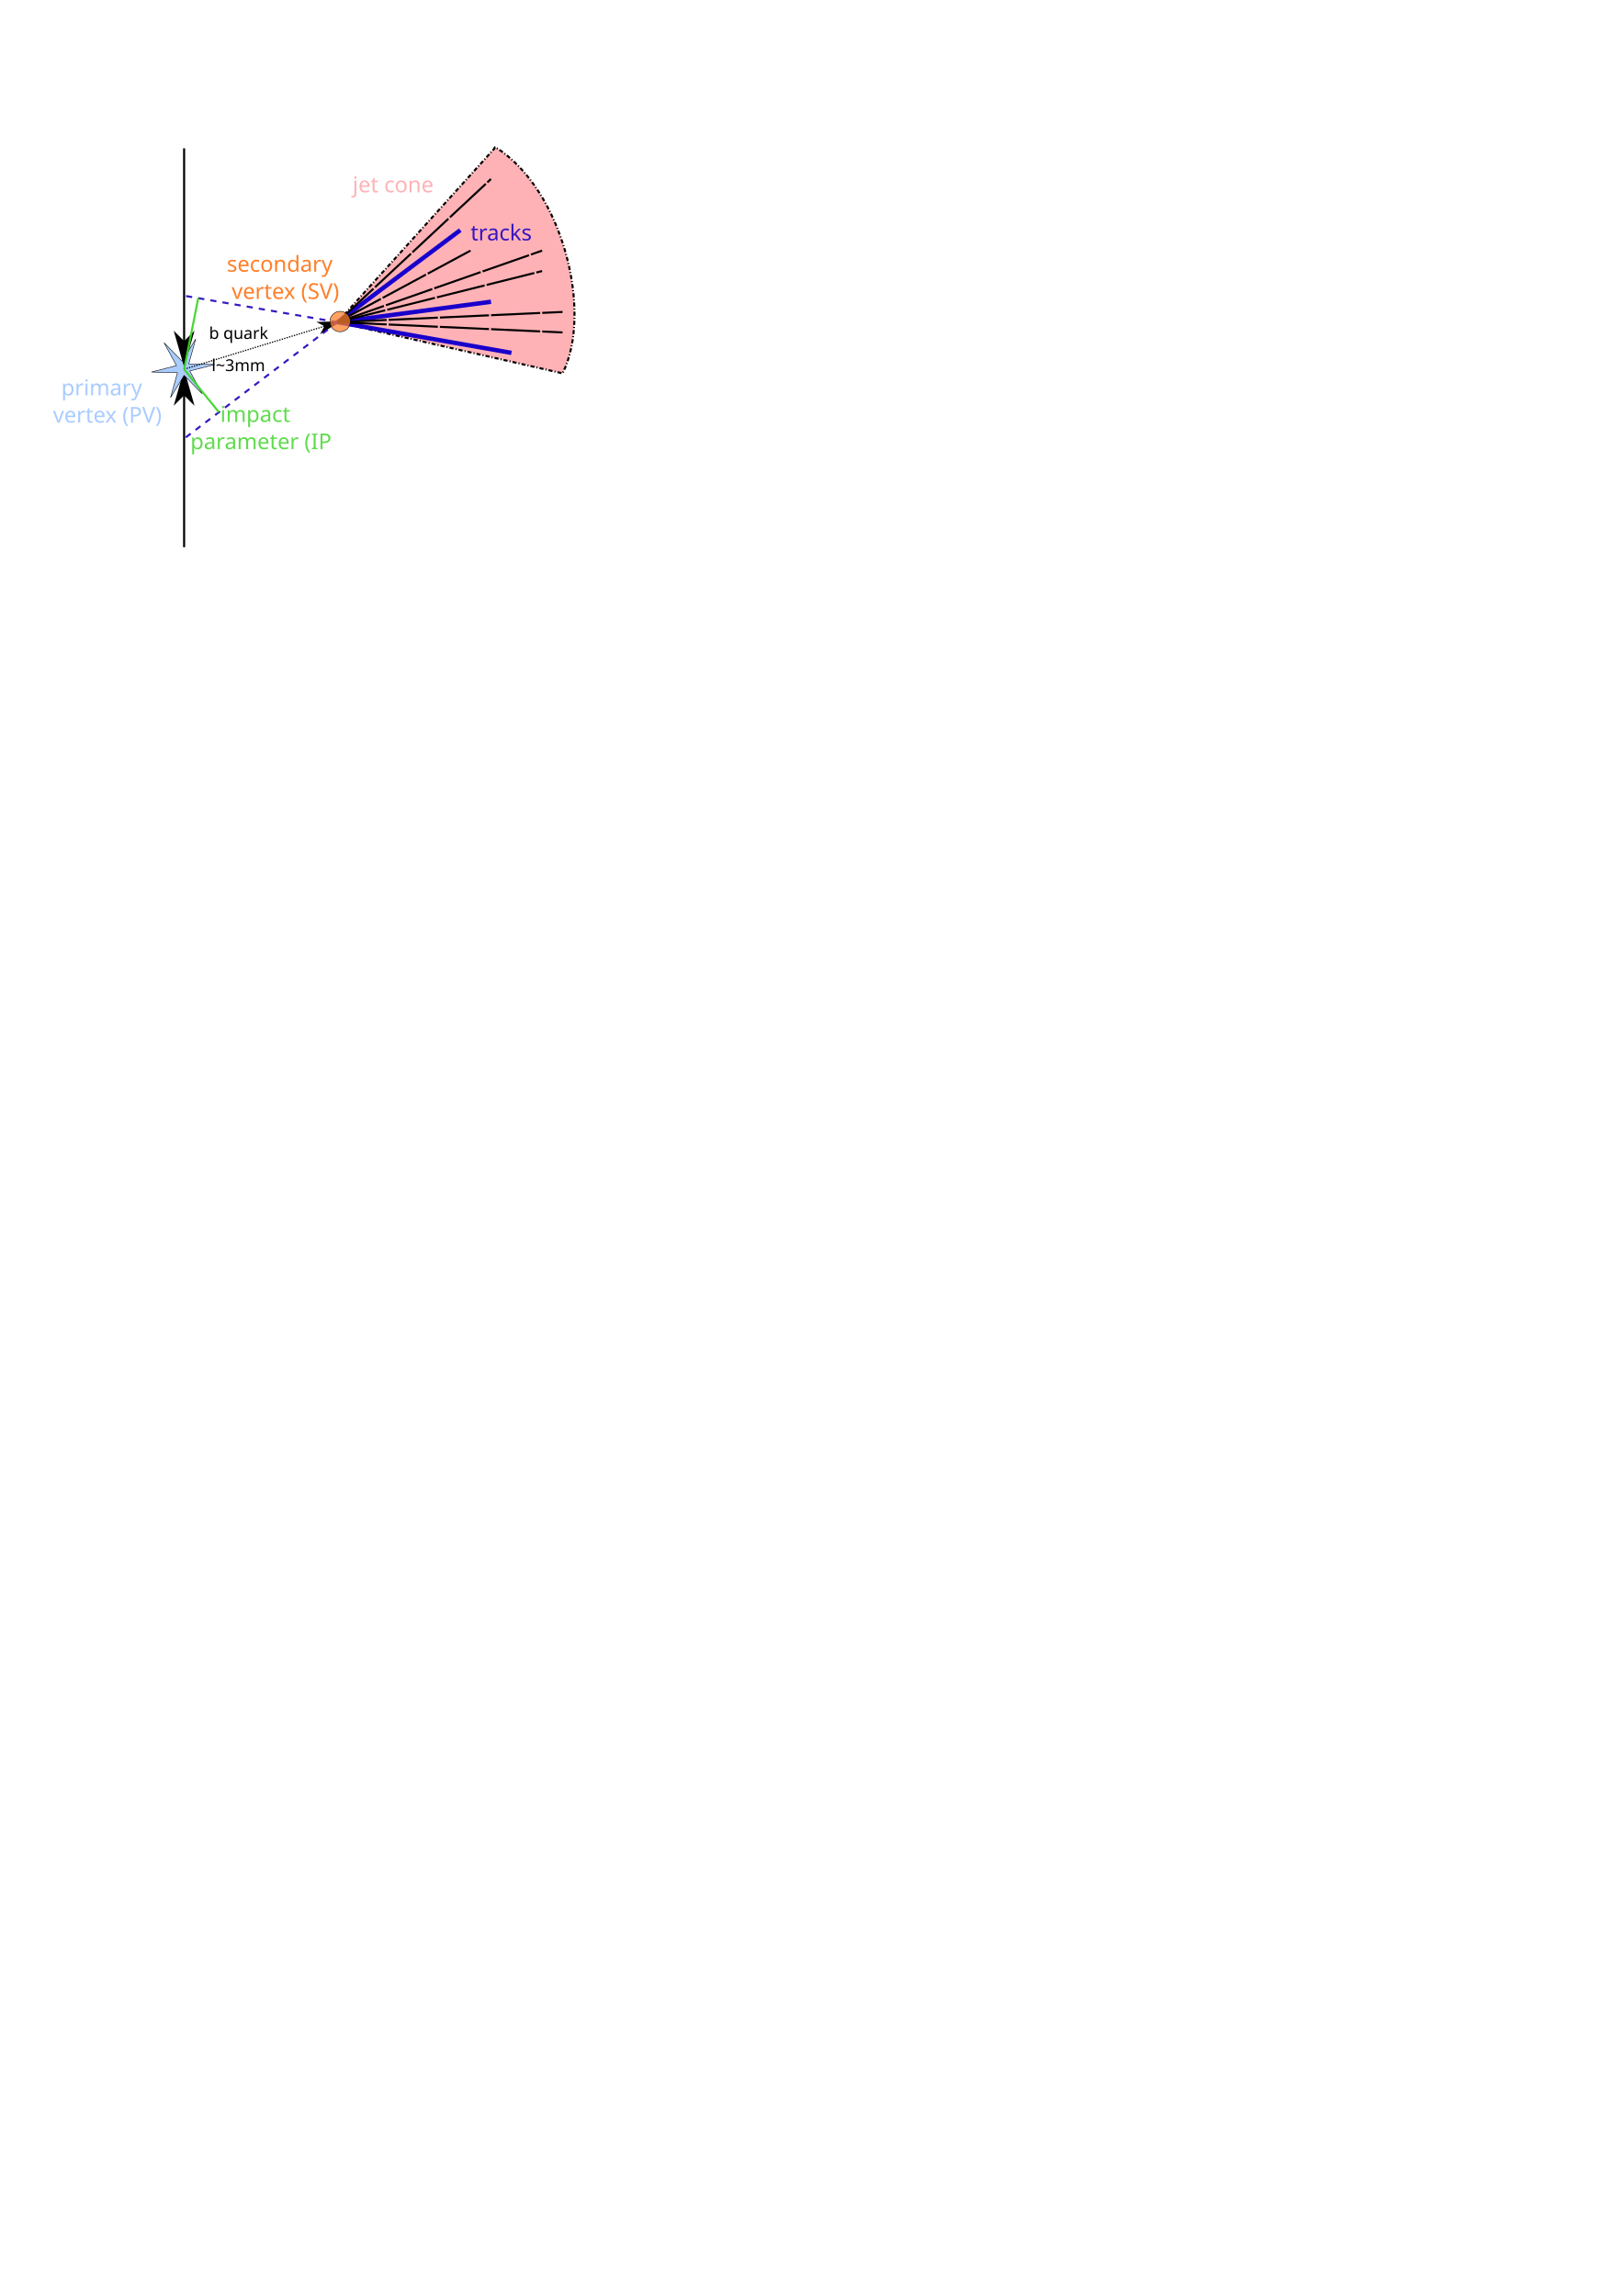
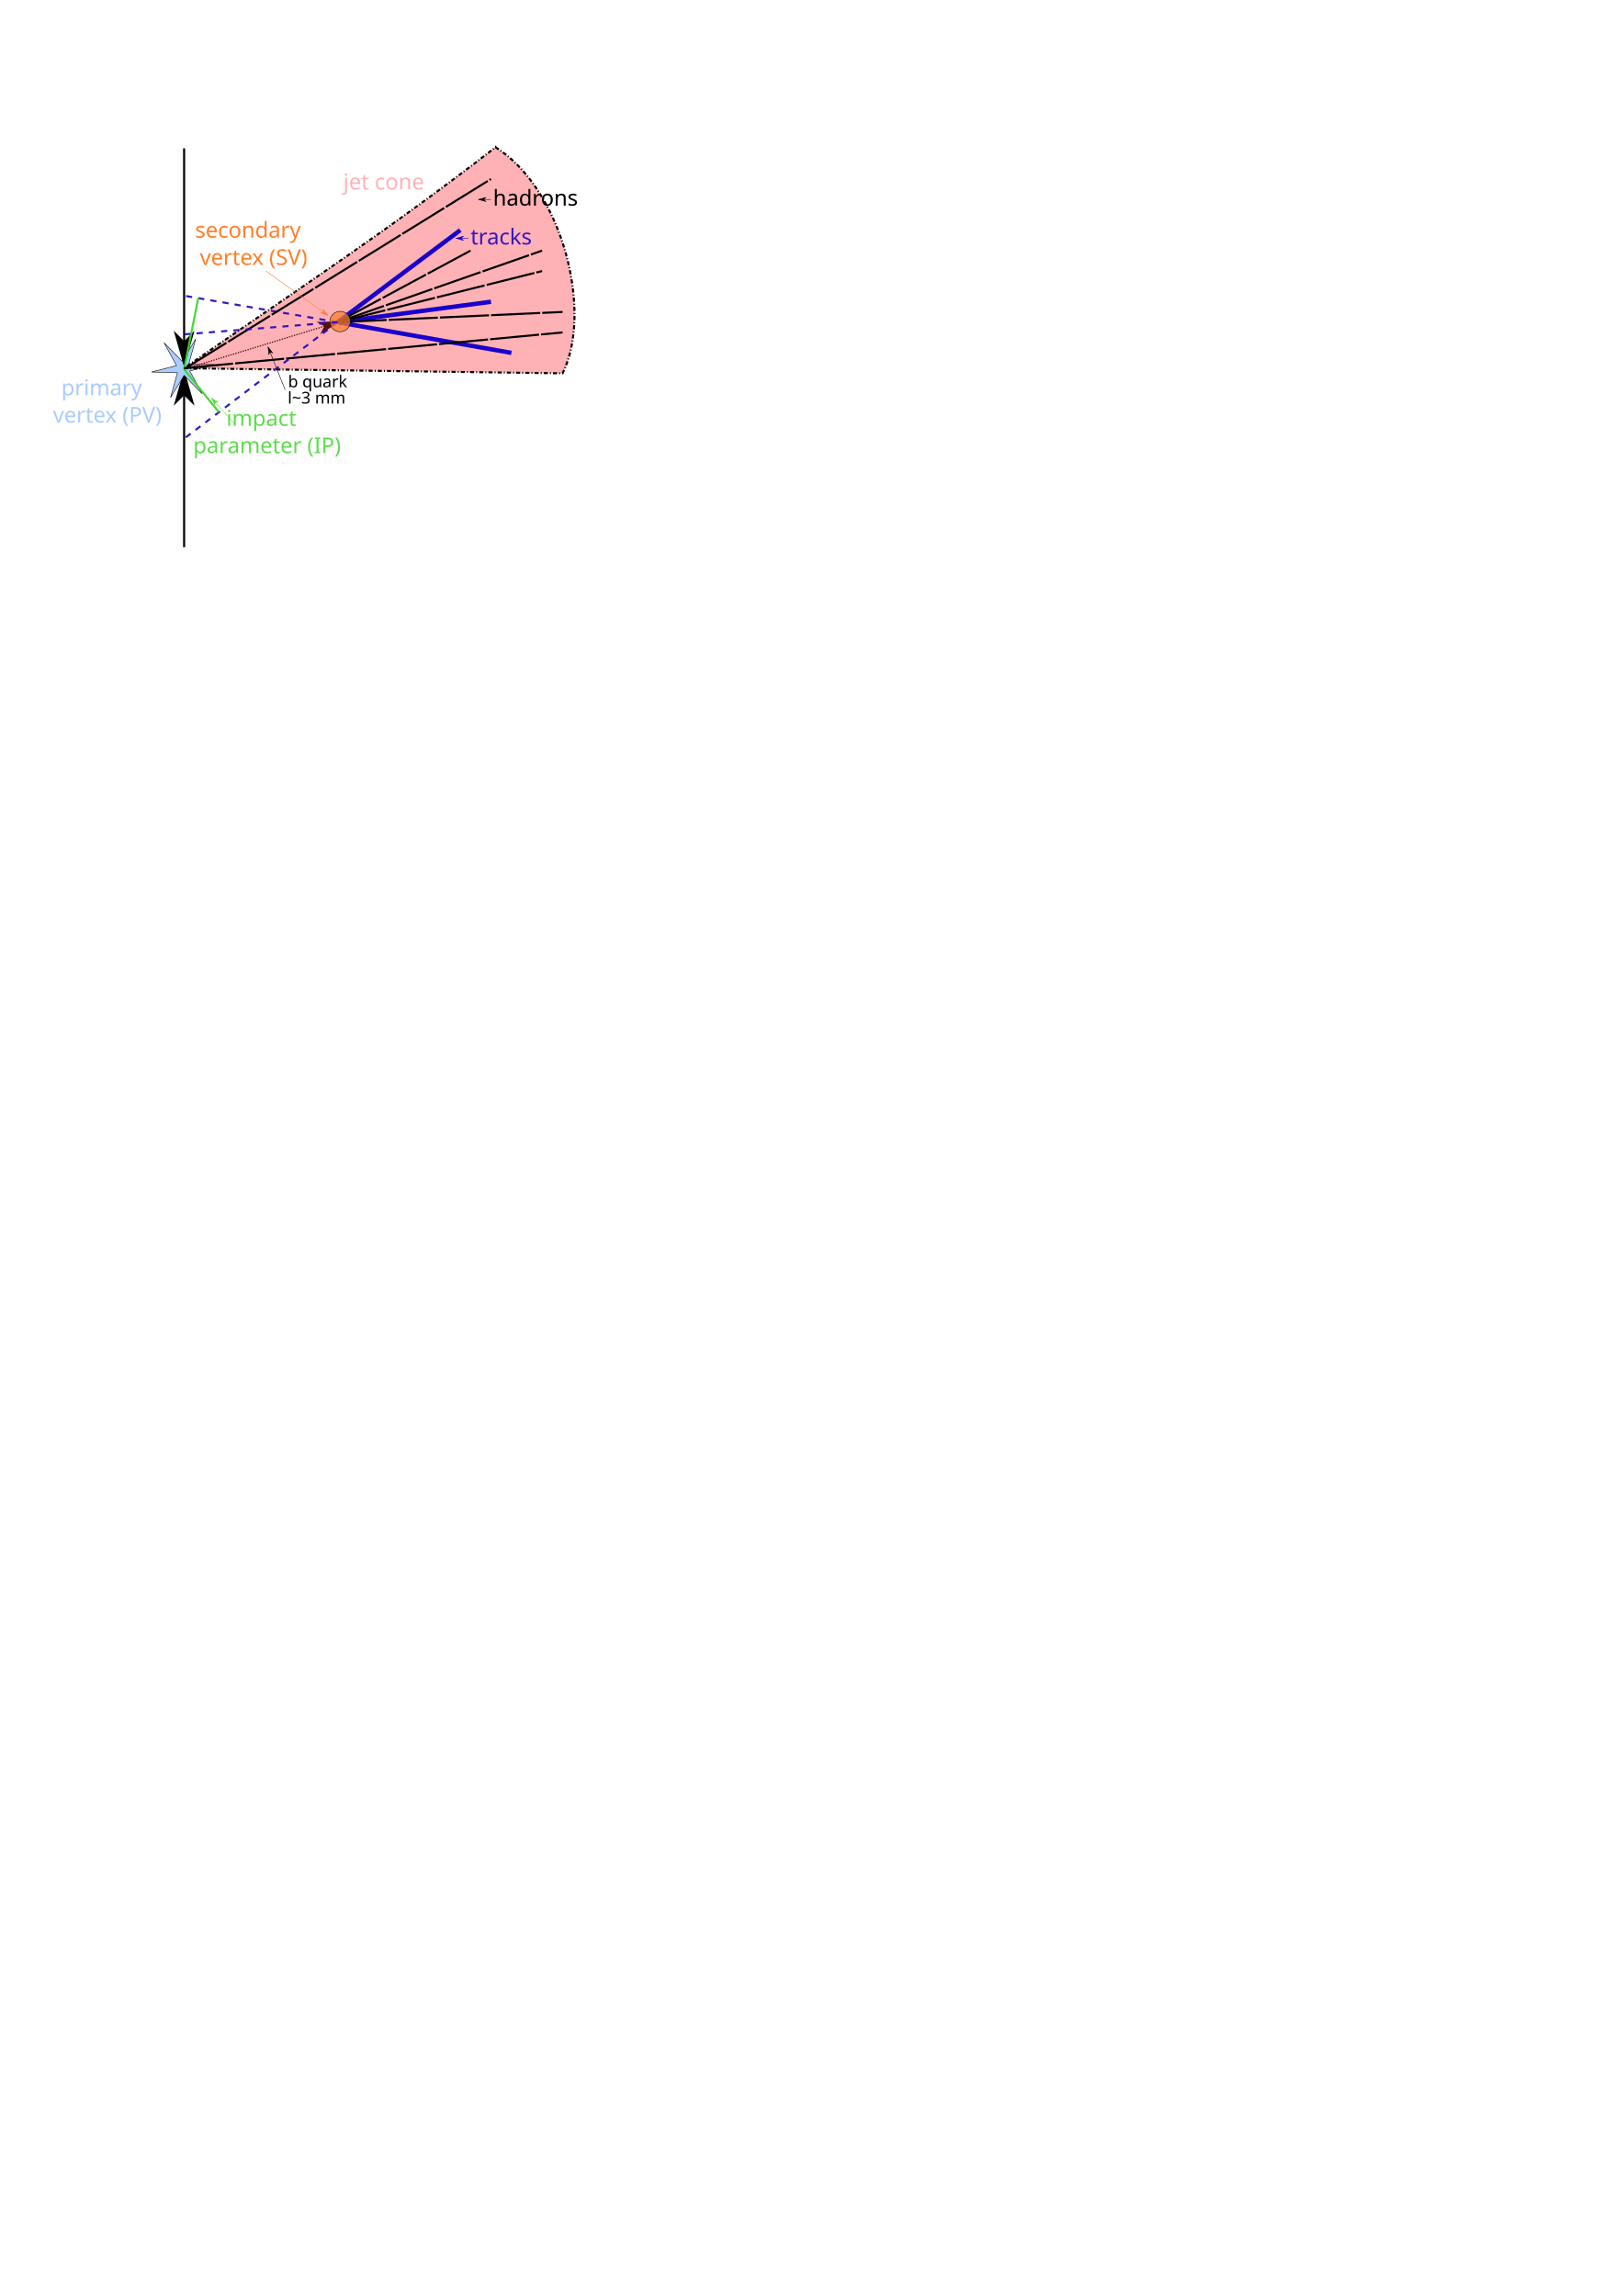
<svg xmlns="http://www.w3.org/2000/svg" width="210mm" height="297mm" viewBox="0 0 210 297" version="1.1" id="svg8">
  <defs id="defs2">
+     <marker style="overflow:visible;" id="marker3340" refX="0.0" refY="0.0" orient="auto">
+       <path transform="scale(0.8) rotate(180) translate(12.5,0)" style="fill-rule:evenodd;stroke:#000000;stroke-width:1pt;stroke-opacity:1;fill:#000000;fill-opacity:1" d="M 0.0,0.0 L 5.0,-5.0 L -12.5,0.0 L 5.0,5.0 L 0.0,0.0 z " id="path3338" />
+     </marker>
+     <marker style="overflow:visible;" id="marker2540" refX="0.0" refY="0.0" orient="auto">
+       <path transform="scale(0.8) rotate(180) translate(12.5,0)" style="fill-rule:evenodd;stroke:#ff7f2a;stroke-width:1pt;stroke-opacity:1;fill:#ff7f2a;fill-opacity:1" d="M 0.0,0.0 L 5.0,-5.0 L -12.5,0.0 L 5.0,5.0 L 0.0,0.0 z " id="path2538" />
+     </marker>
+     <marker orient="auto" refY="0.0" refX="0.0" id="marker2456" style="overflow:visible;">
+       <path id="path2454" d="M 0.0,0.0 L 5.0,-5.0 L -12.5,0.0 L 5.0,5.0 L 0.0,0.0 z " style="fill-rule:evenodd;stroke:#000000;stroke-width:1pt;stroke-opacity:1;fill:#000000;fill-opacity:1" transform="scale(0.8) rotate(180) translate(12.5,0)" />
+     </marker>
+     <marker orient="auto" refY="0.0" refX="0.0" id="marker1078" style="overflow:visible;">
+       <path id="path1076" d="M 0.0,0.0 L 5.0,-5.0 L -12.5,0.0 L 5.0,5.0 L 0.0,0.0 z " style="fill-rule:evenodd;stroke:#3ed528;stroke-width:1pt;stroke-opacity:0.827;fill:#3ed528;fill-opacity:0.827" transform="scale(0.8) rotate(180) translate(12.5,0)" />
+     </marker>
+     <marker style="overflow:visible;" id="marker958" refX="0.0" refY="0.0" orient="auto">
+       <path transform="scale(0.8) rotate(180) translate(12.5,0)" style="fill-rule:evenodd;stroke:#1900cb;stroke-width:1pt;stroke-opacity:1;fill:#1900cb;fill-opacity:1" d="M 0.0,0.0 L 5.0,-5.0 L -12.5,0.0 L 5.0,5.0 L 0.0,0.0 z " id="path956" />
+     </marker>
+     <marker orient="auto" refY="0.0" refX="0.0" id="marker894" style="overflow:visible">
+       <path id="path892" d="M 0.0,0.0 L 5.0,-5.0 L -12.5,0.0 L 5.0,5.0 L 0.0,0.0 z " style="fill-rule:evenodd;stroke:#000000;stroke-width:1pt;stroke-opacity:1;fill:#000000;fill-opacity:1" transform="scale(0.8) translate(12.5,0)" />
+     </marker>
    <marker style="overflow:visible" id="marker1349" refX="0.0" refY="0.0" orient="auto">
      <path transform="scale(0.8) translate(12.5,0)" style="fill-rule:evenodd;stroke:#000000;stroke-width:1pt;stroke-opacity:1;fill:#000000;fill-opacity:1" d="M 0.0,0.0 L 5.0,-5.0 L -12.5,0.0 L 5.0,5.0 L 0.0,0.0 z " id="path1347" />
    </marker>
    <marker orient="auto" refY="0.0" refX="0.0" id="Arrow1Lstart" style="overflow:visible">
      <path id="path829" d="M 0.0,0.0 L 5.0,-5.0 L -12.5,0.0 L 5.0,5.0 L 0.0,0.0 z " style="fill-rule:evenodd;stroke:#000000;stroke-width:1pt;stroke-opacity:1;fill:#000000;fill-opacity:1" transform="scale(0.8) translate(12.5,0)" />
    </marker>
    <marker orient="auto" refY="0.0" refX="0.0" id="marker1113" style="overflow:visible;">
      <path id="path1111" d="M 0.0,0.0 L 5.0,-5.0 L -12.5,0.0 L 5.0,5.0 L 0.0,0.0 z " style="fill-rule:evenodd;stroke:#000000;stroke-width:1pt;stroke-opacity:1;fill:#000000;fill-opacity:1" transform="scale(0.8) rotate(180) translate(12.5,0)" />
    </marker>
    <marker orient="auto" refY="0.0" refX="0.0" id="Arrow1Lend" style="overflow:visible;">
      <path id="path832" d="M 0.0,0.0 L 5.0,-5.0 L -12.5,0.0 L 5.0,5.0 L 0.0,0.0 z " style="fill-rule:evenodd;stroke:#000000;stroke-width:1pt;stroke-opacity:1;fill:#000000;fill-opacity:1" transform="scale(0.8) rotate(180) translate(12.5,0)" />
    </marker>
  </defs>
  <g id="layer1">
    <path style="fill:none;fill-rule:evenodd;stroke:#000000;stroke-width:0.265;stroke-linecap:butt;stroke-linejoin:miter;stroke-miterlimit:4;stroke-dasharray:none;stroke-opacity:1;marker-start:url(#Arrow1Lstart)" d="m 23.812,48.292 0,22.49" id="path817" />
    <path style="opacity:1;fill:#aaccff;fill-opacity:1;stroke:#000000;stroke-width:0.065;stroke-miterlimit:4;stroke-dasharray:none;stroke-dashoffset:0;stroke-opacity:1" id="path819" d="m 26.153,50.946 -2.341,-2.389 -1.758,2.874 0.899,-3.222 -3.367,-0.085 3.24,-0.833 -1.61,-2.959 2.341,2.389 1.758,-2.874 -0.899,3.222 3.367,0.085 -3.24,0.833 z" />
    <text xml:space="preserve" style="font-style:normal;font-weight:normal;font-size:2.822px;line-height:125%;font-family:sans-serif;letter-spacing:0px;word-spacing:0px;fill:#aaccff;fill-opacity:1;stroke:none;stroke-width:0.265px;stroke-linecap:butt;stroke-linejoin:miter;stroke-opacity:1" x="15.722" y="51.138" id="text825">
      <tspan id="tspan823" x="15.722" y="51.138" style="text-align:center;text-anchor:middle;fill:#aaccff;fill-opacity:1;stroke-width:0.265px">primary</tspan>
      <tspan x="15.722" y="54.666" style="text-align:center;text-anchor:middle;fill:#aaccff;fill-opacity:1;stroke-width:0.265px" id="tspan827">vertex (PV)</tspan>
    </text>
    <path style="fill:none;fill-rule:evenodd;stroke:#000000;stroke-width:0.165;stroke-linecap:butt;stroke-linejoin:miter;stroke-miterlimit:4;stroke-dasharray:0.165,0.165;stroke-dashoffset:0;stroke-opacity:1;marker-end:url(#marker1113)" d="M 23.812,47.763 43.656,41.677" id="path1933" />
    <path id="path1345" d="m 23.812,46.969 0,-27.781" style="fill:none;fill-rule:evenodd;stroke:#000000;stroke-width:0.265;stroke-linecap:butt;stroke-linejoin:miter;stroke-miterlimit:4;stroke-dasharray:none;stroke-opacity:1;marker-start:url(#marker1349)" />
-     <path style="fill:#ff2530;fill-opacity:0.353;fill-rule:evenodd;stroke:#000000;stroke-width:1.002;stroke-linecap:butt;stroke-linejoin:miter;stroke-miterlimit:4;stroke-dasharray:2.003, 1.002, 0.501, 1.002;stroke-dashoffset:0;stroke-opacity:1" d="m 242.031,71.969 c -0.187,0.094 -0.323,0.328 -0.408,0.701 L 165,157.52 275,182.52 c 15,-30 0,-90 -32.748,-110.508 l -0.01,-0.027 -0.019,0.021 c -0.067,-0.023 -0.131,-0.035 -0.191,-0.037 z" transform="scale(0.2645833)" id="path1979" />
+     <path style="fill:#ff2530;fill-opacity:0.353;fill-rule:evenodd;stroke:#000000;stroke-width:1.002;stroke-linecap:butt;stroke-linejoin:miter;stroke-miterlimit:4;stroke-dasharray:2.003, 1.002, 0.501, 1.002;stroke-dashoffset:0;stroke-opacity:1" d="M 90,180.02 275,182.52 c 15,-30 0,-90 -32.748,-110.508 l -0.01,-0.027 -0.019,0.021 C 190,112.52 148.032,139.719 90,180.02 Z" transform="scale(0.2645833)" id="path1979" />
    <path style="fill:none;fill-rule:evenodd;stroke:#1900cb;stroke-width:0.565;stroke-linecap:butt;stroke-linejoin:miter;stroke-miterlimit:4;stroke-dasharray:none;stroke-dashoffset:0;stroke-opacity:1" d="M 59.531,29.771 43.656,41.677 66.146,45.646" id="path1975" />
    <path style="fill:none;fill-rule:evenodd;stroke:#1900cb;stroke-width:0.565;stroke-linecap:butt;stroke-linejoin:miter;stroke-opacity:1;stroke-miterlimit:4;stroke-dasharray:none;stroke-dashoffset:0" d="m 43.656,41.677 19.844,-2.646" id="path1977" />
    <path style="fill:none;fill-rule:evenodd;stroke:#2b0bbd;stroke-width:0.265;stroke-linecap:butt;stroke-linejoin:miter;stroke-opacity:0.945;stroke-miterlimit:4;stroke-dasharray:0.795, 0.795;stroke-dashoffset:0" d="M 43.656,41.677 23.639,56.871" id="path1988" />
-     <text xml:space="preserve" style="font-style:normal;font-weight:normal;font-size:2.117px;line-height:125%;font-family:sans-serif;letter-spacing:0px;word-spacing:0px;fill:#000000;fill-opacity:1;stroke:none;stroke-width:0.265px;stroke-linecap:butt;stroke-linejoin:miter;stroke-opacity:1" x="27.033" y="43.842" id="text865">
-       <tspan id="tspan863" x="27.033" y="43.842" style="stroke-width:0.265px">b quark</tspan>
+     <text xml:space="preserve" style="font-style:normal;font-weight:normal;font-size:2.117px;line-height:125%;font-family:sans-serif;letter-spacing:0px;word-spacing:0px;fill:#000000;fill-opacity:1;stroke:none;stroke-width:0.265px;stroke-linecap:butt;stroke-linejoin:miter;stroke-opacity:1" x="37.249" y="50.1" id="text865">
+       <tspan id="tspan863" x="37.249" y="50.1" style="stroke-width:0.265px">b quark</tspan>
    </text>
-     <text id="text871" y="35.142" x="38.748" style="font-style:normal;font-weight:normal;font-size:2.822px;line-height:125%;font-family:sans-serif;text-align:center;letter-spacing:0px;word-spacing:0px;text-anchor:middle;fill:#ff7f2a;fill-opacity:1;stroke:none;stroke-width:0.265px;stroke-linecap:butt;stroke-linejoin:miter;stroke-opacity:1" xml:space="preserve">
-       <tspan style="text-align:center;text-anchor:middle;fill:#ff7f2a;fill-opacity:1;stroke-width:0.265px" y="35.142" x="38.748" id="tspan867">secondary</tspan>
-       <tspan id="tspan869" style="text-align:center;text-anchor:middle;fill:#ff7f2a;fill-opacity:1;stroke-width:0.265px" y="38.67" x="38.748">vertex (SV)</tspan>
+     <text id="text871" y="30.745" x="34.632" style="font-style:normal;font-weight:normal;font-size:2.822px;line-height:125%;font-family:sans-serif;text-align:center;letter-spacing:0px;word-spacing:0px;text-anchor:middle;fill:#ff7f2a;fill-opacity:1;stroke:none;stroke-width:0.265px;stroke-linecap:butt;stroke-linejoin:miter;stroke-opacity:1" xml:space="preserve">
+       <tspan style="text-align:center;text-anchor:middle;fill:#ff7f2a;fill-opacity:1;stroke-width:0.265px" y="30.745" x="34.632" id="tspan867">secondary</tspan>
+       <tspan id="tspan869" style="text-align:center;text-anchor:middle;fill:#ff7f2a;fill-opacity:1;stroke-width:0.265px" y="34.273" x="34.632">vertex (SV)</tspan>
    </text>
-     <text xml:space="preserve" style="font-style:normal;font-weight:normal;font-size:2.822px;line-height:125%;font-family:sans-serif;letter-spacing:0px;word-spacing:0px;fill:#2507c3;fill-opacity:0.914;stroke:none;stroke-width:0.265px;stroke-linecap:butt;stroke-linejoin:miter;stroke-opacity:1" x="60.854" y="31.094" id="text875">
-       <tspan id="tspan873" x="60.854" y="31.094" style="fill:#2507c3;fill-opacity:0.914;stroke-width:0.265px">tracks</tspan>
+     <text xml:space="preserve" style="font-style:normal;font-weight:normal;font-size:2.822px;line-height:125%;font-family:sans-serif;letter-spacing:0px;word-spacing:0px;fill:#2507c3;fill-opacity:0.914;stroke:none;stroke-width:0.265px;stroke-linecap:butt;stroke-linejoin:miter;stroke-opacity:1" x="60.854" y="31.623" id="text875">
+       <tspan id="tspan873" x="60.854" y="31.623" style="fill:#2507c3;fill-opacity:0.914;stroke-width:0.265px">tracks</tspan>
    </text>
-     <text xml:space="preserve" style="font-style:normal;font-weight:normal;font-size:2.822px;line-height:125%;font-family:sans-serif;letter-spacing:0px;word-spacing:0px;fill:#ff2731;fill-opacity:0.353;stroke:none;stroke-width:0.265px;stroke-linecap:butt;stroke-linejoin:miter;stroke-opacity:1;" x="45.606" y="24.88" id="text879">
-       <tspan id="tspan877" x="45.606" y="24.88" style="fill:#ff2731;fill-opacity:0.353;stroke-width:0.265px;">jet cone</tspan>
+     <text xml:space="preserve" style="font-style:normal;font-weight:normal;font-size:2.822px;line-height:125%;font-family:sans-serif;letter-spacing:0px;word-spacing:0px;fill:#ff2731;fill-opacity:0.353;stroke:none;stroke-width:0.265px;stroke-linecap:butt;stroke-linejoin:miter;stroke-opacity:1" x="44.39" y="24.506" id="text879">
+       <tspan id="tspan877" x="44.39" y="24.506" style="fill:#ff2731;fill-opacity:0.353;stroke-width:0.265px">jet cone</tspan>
    </text>
    <path style="fill:none;fill-rule:evenodd;stroke:#3ed429;stroke-width:0.265px;stroke-linecap:butt;stroke-linejoin:miter;stroke-opacity:0.945" d="m 23.812,47.763 4.498,5.556" id="path881" />
-     <text xml:space="preserve" style="font-style:normal;font-weight:normal;font-size:2.822px;line-height:125%;font-family:sans-serif;text-align:center;letter-spacing:0px;word-spacing:0px;text-anchor:middle;fill:#3ed528;fill-opacity:0.827;stroke:none;stroke-width:0.265px;stroke-linecap:butt;stroke-linejoin:miter;stroke-opacity:1" x="35.584" y="54.574" id="text885">
-       <tspan id="tspan883" x="35.584" y="54.574" style="text-align:center;text-anchor:middle;fill:#3ed528;fill-opacity:0.827;stroke-width:0.265px">impact</tspan>
-       <tspan x="35.584" y="58.102" style="text-align:center;text-anchor:middle;fill:#3ed528;fill-opacity:0.827;stroke-width:0.265px" id="tspan887">parameter (IP</tspan>
+     <text xml:space="preserve" style="font-style:normal;font-weight:normal;font-size:2.822px;line-height:125%;font-family:sans-serif;text-align:center;letter-spacing:0px;word-spacing:0px;text-anchor:middle;fill:#3ed528;fill-opacity:0.827;stroke:none;stroke-width:0.265px;stroke-linecap:butt;stroke-linejoin:miter;stroke-opacity:1" x="36.379" y="55.088" id="text885">
+       <tspan id="tspan883" x="36.379" y="55.088" style="text-align:center;text-anchor:middle;fill:#3ed528;fill-opacity:0.827;stroke-width:0.265px">impact</tspan>
+       <tspan x="36.379" y="58.616" style="text-align:center;text-anchor:middle;fill:#3ed528;fill-opacity:0.827;stroke-width:0.265px" id="tspan887">parameter (IP)</tspan>
    </text>
    <path id="path889" d="M 43.656,41.677 23.679,38.229" style="fill:none;fill-rule:evenodd;stroke:#2b0bbd;stroke-width:0.265;stroke-linecap:butt;stroke-linejoin:miter;stroke-miterlimit:4;stroke-dasharray:0.795, 0.795;stroke-dashoffset:0;stroke-opacity:0.945" />
    <path id="path891" d="m 23.812,47.763 1.832,-9.224" style="fill:none;fill-rule:evenodd;stroke:#3ed429;stroke-width:0.265px;stroke-linecap:butt;stroke-linejoin:miter;stroke-opacity:0.945" />
    <path style="fill:none;fill-rule:evenodd;stroke:#000000;stroke-width:0.265;stroke-linecap:butt;stroke-linejoin:miter;stroke-opacity:1;stroke-miterlimit:4;stroke-dasharray:6.36,0.265;stroke-dashoffset:0" d="M 43.656,41.677 70.115,32.417" id="path872" />
    <path id="path874" d="M 43.656,41.677 72.76,40.354" style="fill:none;fill-rule:evenodd;stroke:#000000;stroke-width:0.265;stroke-linecap:butt;stroke-linejoin:miter;stroke-miterlimit:4;stroke-dasharray:6.36, 0.265;stroke-dashoffset:0;stroke-opacity:1" />
-     <path id="path876" d="M 43.656,41.677 63.5,23.156" style="fill:none;fill-rule:evenodd;stroke:#000000;stroke-width:0.265;stroke-linecap:butt;stroke-linejoin:miter;stroke-miterlimit:4;stroke-dasharray:6.36, 0.265;stroke-dashoffset:0;stroke-opacity:1" />
+     <path id="path876" d="M 23.879,47.696 63.5,23.156" style="fill:none;fill-rule:evenodd;stroke:#000000;stroke-width:0.265;stroke-linecap:butt;stroke-linejoin:miter;stroke-miterlimit:4;stroke-dasharray:6.36, 0.265;stroke-dashoffset:0;stroke-opacity:1" />
    <path style="fill:none;fill-rule:evenodd;stroke:#000000;stroke-width:0.265;stroke-linecap:butt;stroke-linejoin:miter;stroke-miterlimit:4;stroke-dasharray:6.36, 0.265;stroke-dashoffset:0;stroke-opacity:1" d="M 43.656,41.677 60.854,32.417" id="path878" />
-     <path style="fill:none;fill-rule:evenodd;stroke:#000000;stroke-width:0.265;stroke-linecap:butt;stroke-linejoin:miter;stroke-miterlimit:4;stroke-dasharray:6.36, 0.265;stroke-dashoffset:0;stroke-opacity:1" d="M 43.656,41.677 72.76,43" id="path880" />
+     <path style="fill:none;fill-rule:evenodd;stroke:#000000;stroke-width:0.265;stroke-linecap:butt;stroke-linejoin:miter;stroke-miterlimit:4;stroke-dasharray:6.36, 0.265;stroke-dashoffset:0;stroke-opacity:1" d="M 23.812,47.63 72.76,43" id="path880" />
    <path id="path882" d="M 43.656,41.677 70.115,35.062" style="fill:none;fill-rule:evenodd;stroke:#000000;stroke-width:0.265;stroke-linecap:butt;stroke-linejoin:miter;stroke-miterlimit:4;stroke-dasharray:6.36, 0.265;stroke-dashoffset:0;stroke-opacity:1" />
-     <text xml:space="preserve" style="font-style:normal;font-weight:normal;font-size:2.117px;line-height:125%;font-family:sans-serif;letter-spacing:0px;word-spacing:0px;fill:#000000;fill-opacity:1;stroke:none;stroke-width:0.265px;stroke-linecap:butt;stroke-linejoin:miter;stroke-opacity:1" x="27.361" y="48.001" id="text905">
-       <tspan id="tspan903" x="27.361" y="48.001" style="stroke-width:0.265px">l~3mm</tspan>
+     <text xml:space="preserve" style="font-style:normal;font-weight:normal;font-size:2.117px;line-height:125%;font-family:sans-serif;letter-spacing:0px;word-spacing:0px;fill:#000000;fill-opacity:1;stroke:none;stroke-width:0.265px;stroke-linecap:butt;stroke-linejoin:miter;stroke-opacity:1" x="37.203" y="52.202" id="text905">
+       <tspan id="tspan903" x="37.203" y="52.202" style="stroke-width:0.265px">l~3 mm</tspan>
    </text>
    <circle style="opacity:1;fill:#ff7f2a;fill-opacity:0.733;stroke:#000000;stroke-width:0.065;stroke-miterlimit:4;stroke-dasharray:none;stroke-dashoffset:0;stroke-opacity:1" id="path1937" cx="43.987" cy="41.594" r="1.323" />
+     <path style="fill:#1900cb;fill-rule:evenodd;stroke:#1900cb;stroke-width:0.065;stroke-linecap:butt;stroke-linejoin:miter;stroke-opacity:1;stroke-miterlimit:4;stroke-dasharray:none;marker-end:url(#marker958);fill-opacity:1" d="m 60.59,30.829 h -1.587" id="path883" />
+     <path id="path1074" d="M 30.427,54.906 27.374,51.525" style="fill:#3ed528;fill-opacity:0.827;fill-rule:evenodd;stroke:#3ed528;stroke-width:0.065;stroke-linecap:butt;stroke-linejoin:miter;stroke-miterlimit:4;stroke-dasharray:none;stroke-opacity:0.827;marker-end:url(#marker1078)" />
+     <text id="text2450" y="26.596" x="63.765" style="font-style:normal;font-weight:normal;font-size:2.822px;line-height:125%;font-family:sans-serif;letter-spacing:0px;word-spacing:0px;fill:#000000;fill-opacity:1;stroke:none;stroke-width:0.265px;stroke-linecap:butt;stroke-linejoin:miter;stroke-opacity:1" xml:space="preserve">
+       <tspan style="fill:#000000;fill-opacity:1;stroke-width:0.265px" y="26.596" x="63.765" id="tspan2448">hadrons</tspan>
+     </text>
+     <path id="path2452" d="M 63.5,25.802 H 61.913" style="fill:#000000;fill-opacity:1;fill-rule:evenodd;stroke:#000000;stroke-width:0.065;stroke-linecap:butt;stroke-linejoin:miter;stroke-miterlimit:4;stroke-dasharray:none;stroke-opacity:1;marker-end:url(#marker2456)" />
+     <path style="fill:#ff7f2a;fill-opacity:1;fill-rule:evenodd;stroke:#ff7f2a;stroke-width:0.065;stroke-linecap:butt;stroke-linejoin:miter;stroke-miterlimit:4;stroke-dasharray:none;stroke-opacity:1;marker-end:url(#marker2540)" d="m 34.396,35.062 7.984,5.713" id="path2536" />
+     <path id="path3328" d="M 43.656,41.677 23.685,43.26" style="fill:none;fill-rule:evenodd;stroke:#2b0bbd;stroke-width:0.265;stroke-linecap:butt;stroke-linejoin:miter;stroke-miterlimit:4;stroke-dasharray:0.795, 0.795;stroke-dashoffset:0;stroke-opacity:0.945" />
+     <path style="fill:#000000;fill-opacity:1;fill-rule:evenodd;stroke:#000000;stroke-width:0.065;stroke-linecap:butt;stroke-linejoin:miter;stroke-miterlimit:4;stroke-dasharray:none;stroke-opacity:1;marker-end:url(#marker3340)" d="M 36.881,50.43 34.676,44.897" id="path3336" />
  </g>
</svg>
